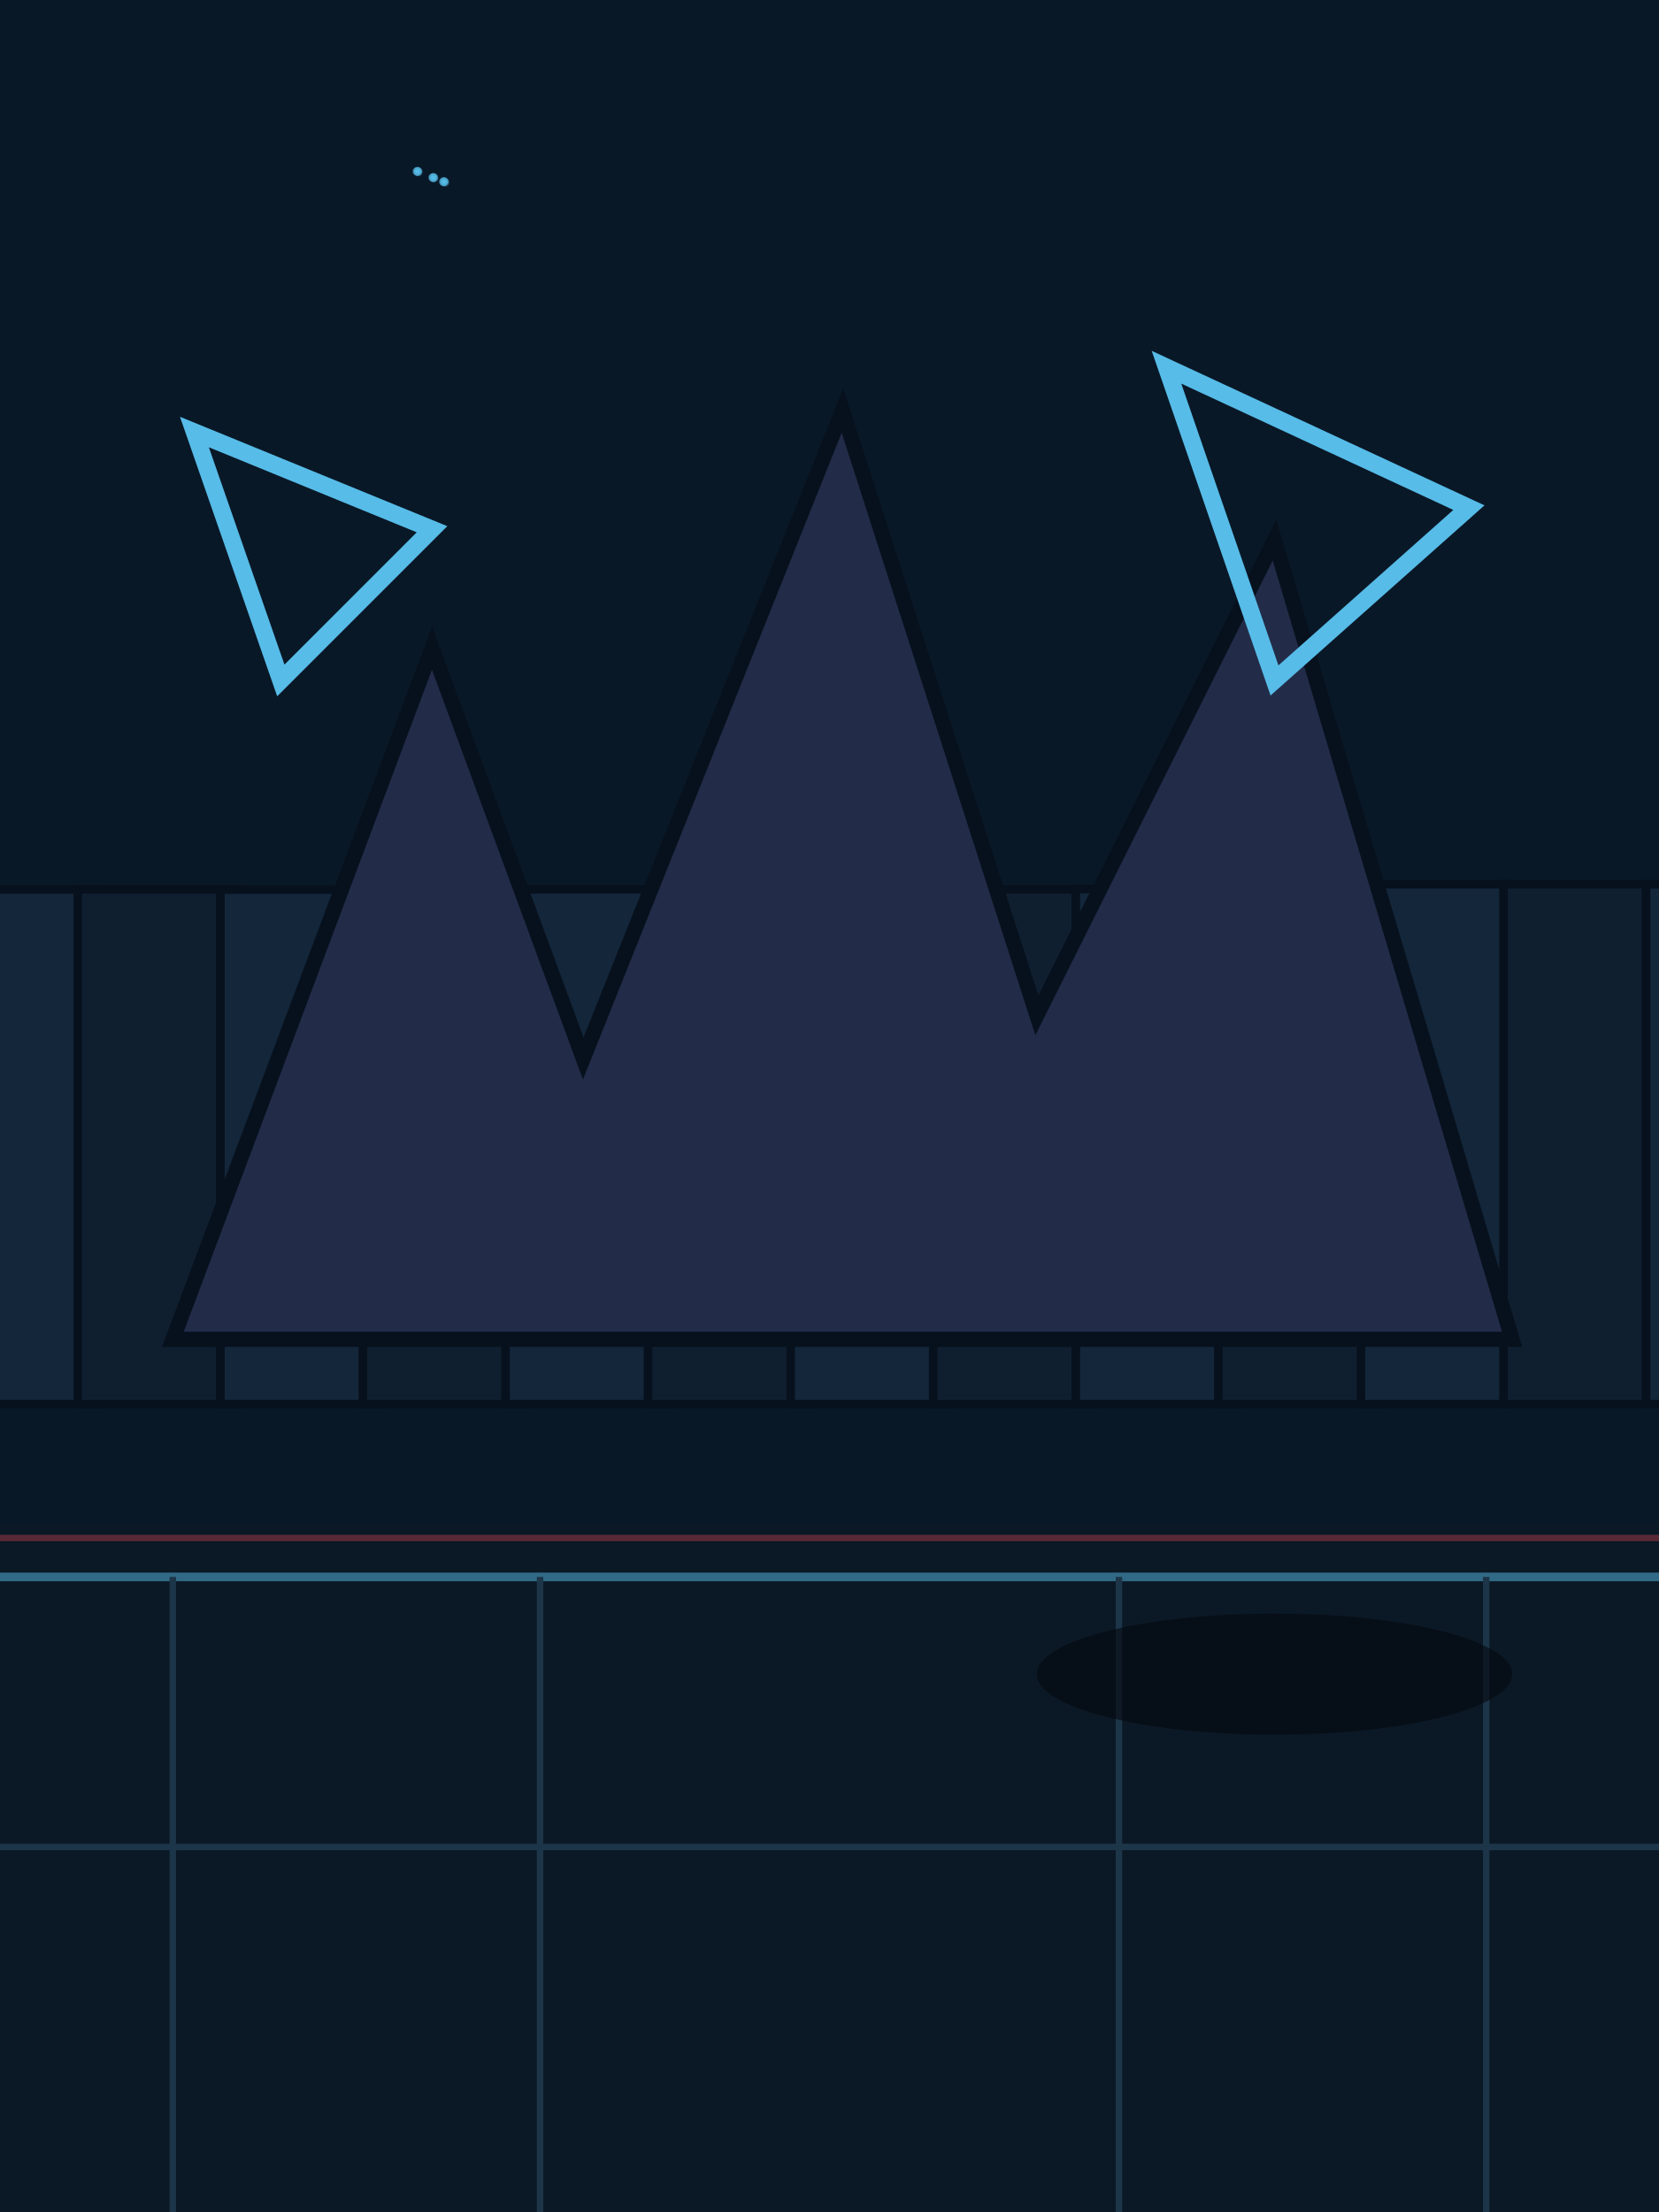
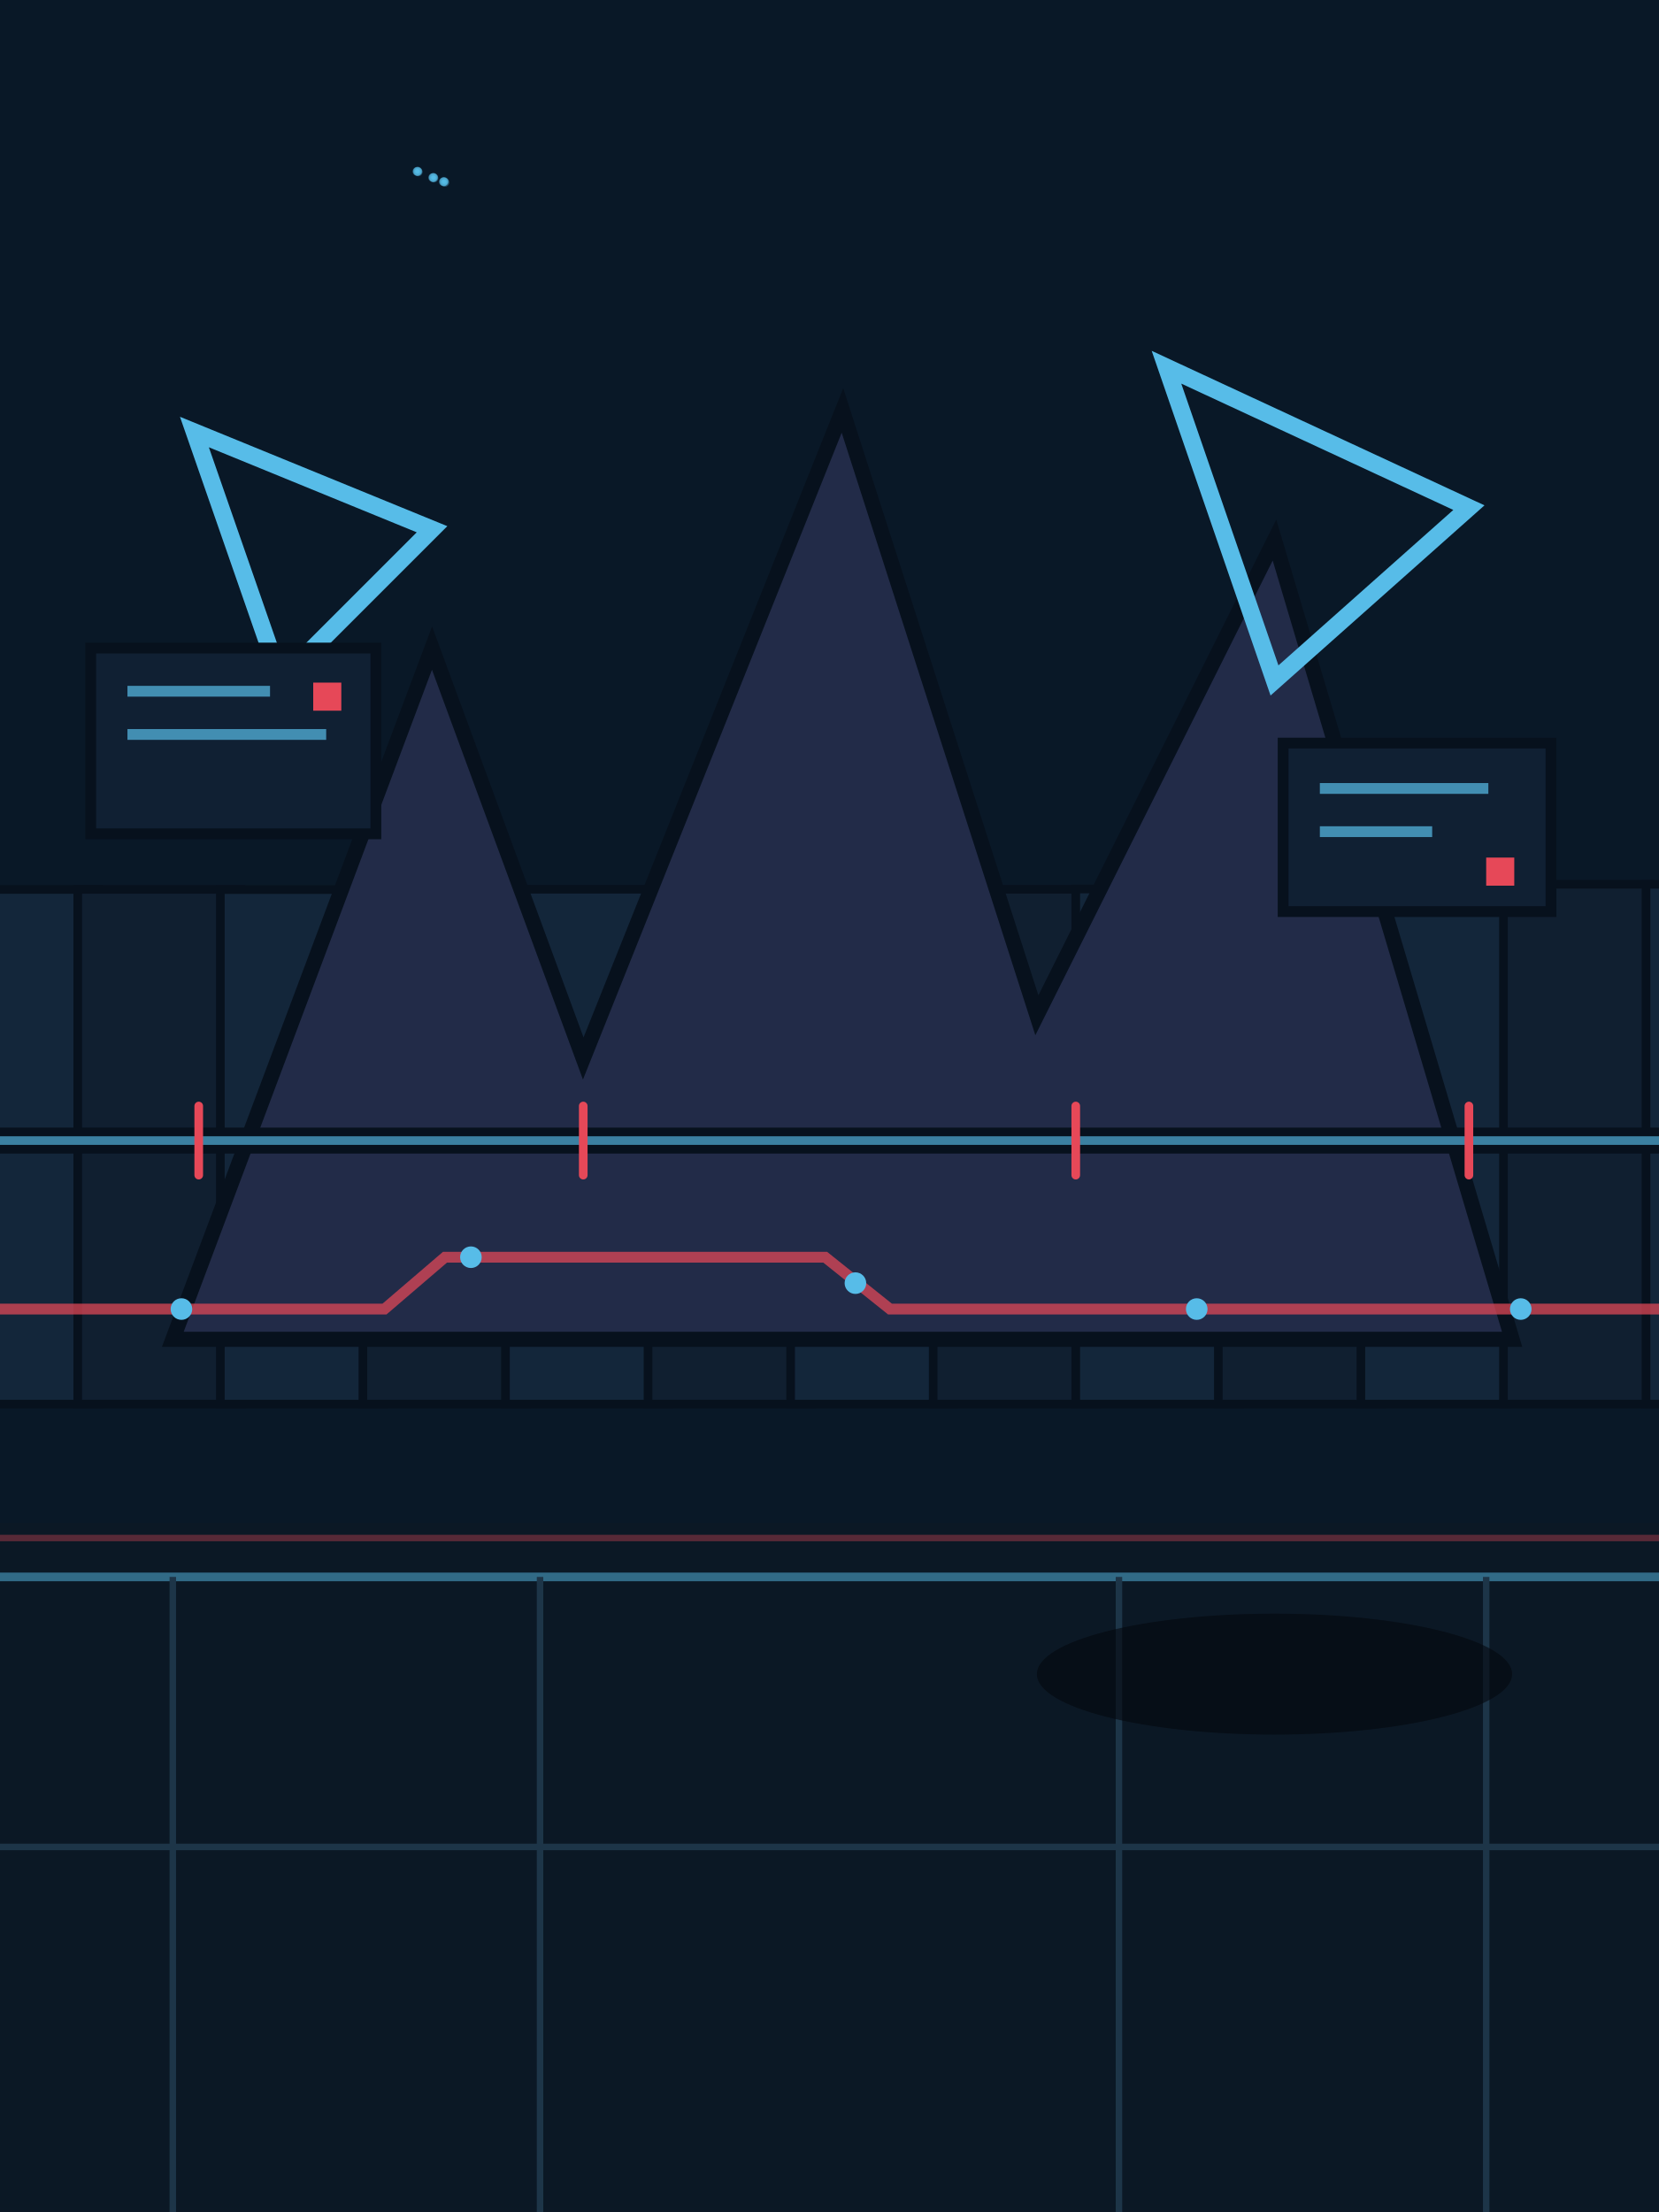
<svg xmlns="http://www.w3.org/2000/svg" width="768" height="1024" viewBox="0 0 768 1024">
  <rect width="768" height="1024" fill="#2b2548" />
  <rect width="768" height="740" fill="#091827" />
  <circle cx="200.371" cy="82.23" r="1" fill="#57bce8" opacity=".35" />
  <circle cx="200.294" cy="82.2" r="2" fill="#57bce8" opacity=".35" />
  <circle cx="200.525" cy="82.29" r="1" fill="#57bce8" opacity=".35" />
  <circle cx="200.448" cy="82.26" r="2" fill="#57bce8" opacity=".35" />
  <circle cx="200.678" cy="82.11" r="1" fill="#57bce8" opacity=".35" />
  <circle cx="200.602" cy="82.08" r="2" fill="#57bce8" opacity=".35" />
  <circle cx="200.832" cy="82.17" r="1" fill="#57bce8" opacity=".35" />
  <circle cx="200.755" cy="82.14" r="2" fill="#57bce8" opacity=".35" />
  <circle cx="200.986" cy="82.47" r="1" fill="#57bce8" opacity=".35" />
  <circle cx="200.909" cy="82.44" r="2" fill="#57bce8" opacity=".35" />
  <circle cx="192.922" cy="79.32" r="1" fill="#57bce8" opacity=".35" />
  <circle cx="192.998" cy="79.35" r="2" fill="#57bce8" opacity=".35" />
  <circle cx="193.075" cy="79.38" r="1" fill="#57bce8" opacity=".35" />
  <circle cx="193.152" cy="79.41" r="2" fill="#57bce8" opacity=".35" />
  <circle cx="193.229" cy="79.2" r="1" fill="#57bce8" opacity=".35" />
  <circle cx="193.306" cy="79.23" r="2" fill="#57bce8" opacity=".35" />
  <circle cx="193.382" cy="79.26" r="1" fill="#57bce8" opacity=".35" />
  <circle cx="193.459" cy="79.29" r="2" fill="#57bce8" opacity=".35" />
  <circle cx="193.536" cy="79.56" r="1" fill="#57bce8" opacity=".35" />
  <circle cx="193.613" cy="79.59" r="2" fill="#57bce8" opacity=".35" />
  <circle cx="205.44" cy="84.21" r="1" fill="#57bce8" opacity=".35" />
  <circle cx="205.363" cy="84.18" r="2" fill="#57bce8" opacity=".35" />
  <circle cx="205.286" cy="84.15" r="1" fill="#57bce8" opacity=".35" />
  <circle cx="205.21" cy="84.12" r="2" fill="#57bce8" opacity=".35" />
  <circle cx="205.747" cy="84.09" r="1" fill="#57bce8" opacity=".35" />
  <circle cx="205.67" cy="84.06" r="2" fill="#57bce8" opacity=".35" />
  <circle cx="205.594" cy="84.03" r="1" fill="#57bce8" opacity=".35" />
  <circle cx="205.517" cy="84" r="2" fill="#57bce8" opacity=".35" />
  <circle cx="206.054" cy="84.45" r="1" fill="#57bce8" opacity=".35" />
  <circle cx="205.978" cy="84.42" r="2" fill="#57bce8" opacity=".35" />
  <path d="M-30 650V411.75L-30,411.75 45.6,411.75V650Z" fill="#13263a" stroke="#07111d" stroke-width="4" />
  <path d="M36 650V411.725L36,411.725 111.606,411.725V650Z" fill="#101f30" stroke="#07111d" stroke-width="4" />
  <path d="M102 650V411.8L102,411.8 177.611,411.8V650Z" fill="#13263a" stroke="#07111d" stroke-width="4" />
  <path d="M168 650V411.775L168,411.775 243.617,411.775V650Z" fill="#101f30" stroke="#07111d" stroke-width="4" />
  <path d="M234 650V411.65L234,411.65 309.622,411.65V650Z" fill="#13263a" stroke="#07111d" stroke-width="4" />
  <path d="M300 650V411.625L300,411.625 375.627,411.625V650Z" fill="#101f30" stroke="#07111d" stroke-width="4" />
  <path d="M366 650V411.7L366,411.7 441.633,411.7V650Z" fill="#13263a" stroke="#07111d" stroke-width="4" />
  <path d="M432 650V411.675L432,411.675 507.639,411.675V650Z" fill="#101f30" stroke="#07111d" stroke-width="4" />
  <path d="M498 650V411.55L498,411.55 573.644,411.55V650Z" fill="#13263a" stroke="#07111d" stroke-width="4" />
  <path d="M564 650V411.525L564,411.525 639.649,411.525V650Z" fill="#101f30" stroke="#07111d" stroke-width="4" />
  <path d="M630 650V409.325L630,409.325 697.686,409.325V650Z" fill="#13263a" stroke="#07111d" stroke-width="4" />
  <path d="M696 650V409.35L696,409.35 763.68,409.35V650Z" fill="#101f30" stroke="#07111d" stroke-width="4" />
  <path d="M762 650V409.375L762,409.375 829.697,409.375V650Z" fill="#13263a" stroke="#07111d" stroke-width="4" />
  <rect x="444.296" y="463.408" width="4" height="8" rx="2" fill="#e64858" opacity=".55" />
  <rect x="444.224" y="463.444" width="4" height="8" rx="2" fill="#57bce8" opacity=".55" />
  <rect x="444.44" y="463.48" width="4" height="8" rx="2" fill="#57bce8" opacity=".55" />
  <rect x="444.368" y="463.516" width="4" height="8" rx="2" fill="#e64858" opacity=".55" />
  <rect x="444.008" y="463.552" width="4" height="8" rx="2" fill="#57bce8" opacity=".55" />
  <rect x="443.936" y="463.588" width="4" height="8" rx="2" fill="#57bce8" opacity=".55" />
  <rect x="444.152" y="463.624" width="4" height="8" rx="2" fill="#e64858" opacity=".55" />
  <rect x="444.08" y="463.66" width="4" height="8" rx="2" fill="#57bce8" opacity=".55" />
  <rect x="444.872" y="463.12" width="4" height="8" rx="2" fill="#57bce8" opacity=".55" />
  <rect x="444.8" y="463.156" width="4" height="8" rx="2" fill="#e64858" opacity=".55" />
  <rect x="442.064" y="466.9" width="4" height="8" rx="2" fill="#57bce8" opacity=".55" />
  <rect x="442.136" y="466.864" width="4" height="8" rx="2" fill="#57bce8" opacity=".55" />
  <rect x="441.92" y="466.972" width="4" height="8" rx="2" fill="#e64858" opacity=".55" />
  <rect x="441.992" y="466.936" width="4" height="8" rx="2" fill="#57bce8" opacity=".55" />
  <rect x="441.776" y="467.044" width="4" height="8" rx="2" fill="#57bce8" opacity=".55" />
  <rect x="441.848" y="467.008" width="4" height="8" rx="2" fill="#e64858" opacity=".55" />
  <rect x="441.632" y="467.116" width="4" height="8" rx="2" fill="#57bce8" opacity=".55" />
  <rect x="441.704" y="467.08" width="4" height="8" rx="2" fill="#57bce8" opacity=".55" />
  <path d="M80 620l120-320 70 190 120-300 90 280 110-220 110 370z" fill="#222b48" stroke="#07111d" stroke-width="7" />
  <path d="M90 200l110 45-70 70zM540 170l140 65-90 80z" fill="none" stroke="#57bce8" stroke-width="8" />
+   <g id="apn-editorial-motifs">
+     <g id="billboard" fill="#102033" stroke="#07111d" stroke-width="5">
+       <path d="M42 300h132v86H42zM594 344h124v78H594z" />
+       <path d="M59 320h66M59 340h92M611 365h78M611 385h52" fill="none" stroke="#57bce8" stroke-width="5" opacity=".7" />
+       <path d="M145 316h13v13h-13zM688 397h13v13h-13z" fill="#e64858" stroke="none" />
+     </g>
+     <g id="signal-rail" fill="none" stroke-linecap="round">
+       <path d="M0 528H768" stroke="#07111d" stroke-width="12" />
+       <path d="M0 528H768" stroke="#57bce8" stroke-width="4" opacity=".65" />
+       <path d="M92 512v32M270 512v32M498 512v32M680 512v32" stroke="#e64858" stroke-width="4" />
+     </g>
+     <path id="patchline" d="M0 606h178l28-24h176l30 24h356" fill="none" stroke="#e64858" stroke-width="5" opacity=".72" />
+     <g id="archive-lights" fill="#57bce8">
+       <circle cx="84" cy="606" r="5" />
+       <circle cx="218" cy="582" r="5" />
+       <circle cx="396" cy="594" r="5" />
+       <circle cx="554" cy="606" r="5" />
+       <circle cx="704" cy="606" r="5" />
+     </g>
+   </g>
  <path d="M0 705H768V1024H0Z" fill="#0b1825" />
  <path d="M0 730H768" stroke="#57bce8" stroke-width="4" opacity=".5" />
  <path d="M0 855H768M80 730V1024M250 730V1024M518 730V1024M688 730V1024" stroke="#1d3548" stroke-width="3" />
  <ellipse cx="590" cy="775" rx="110" ry="28" fill="#03070d" opacity=".6" />
  <path d="M0 712H768" stroke="#e64858" stroke-width="3" opacity=".35" />
</svg>
